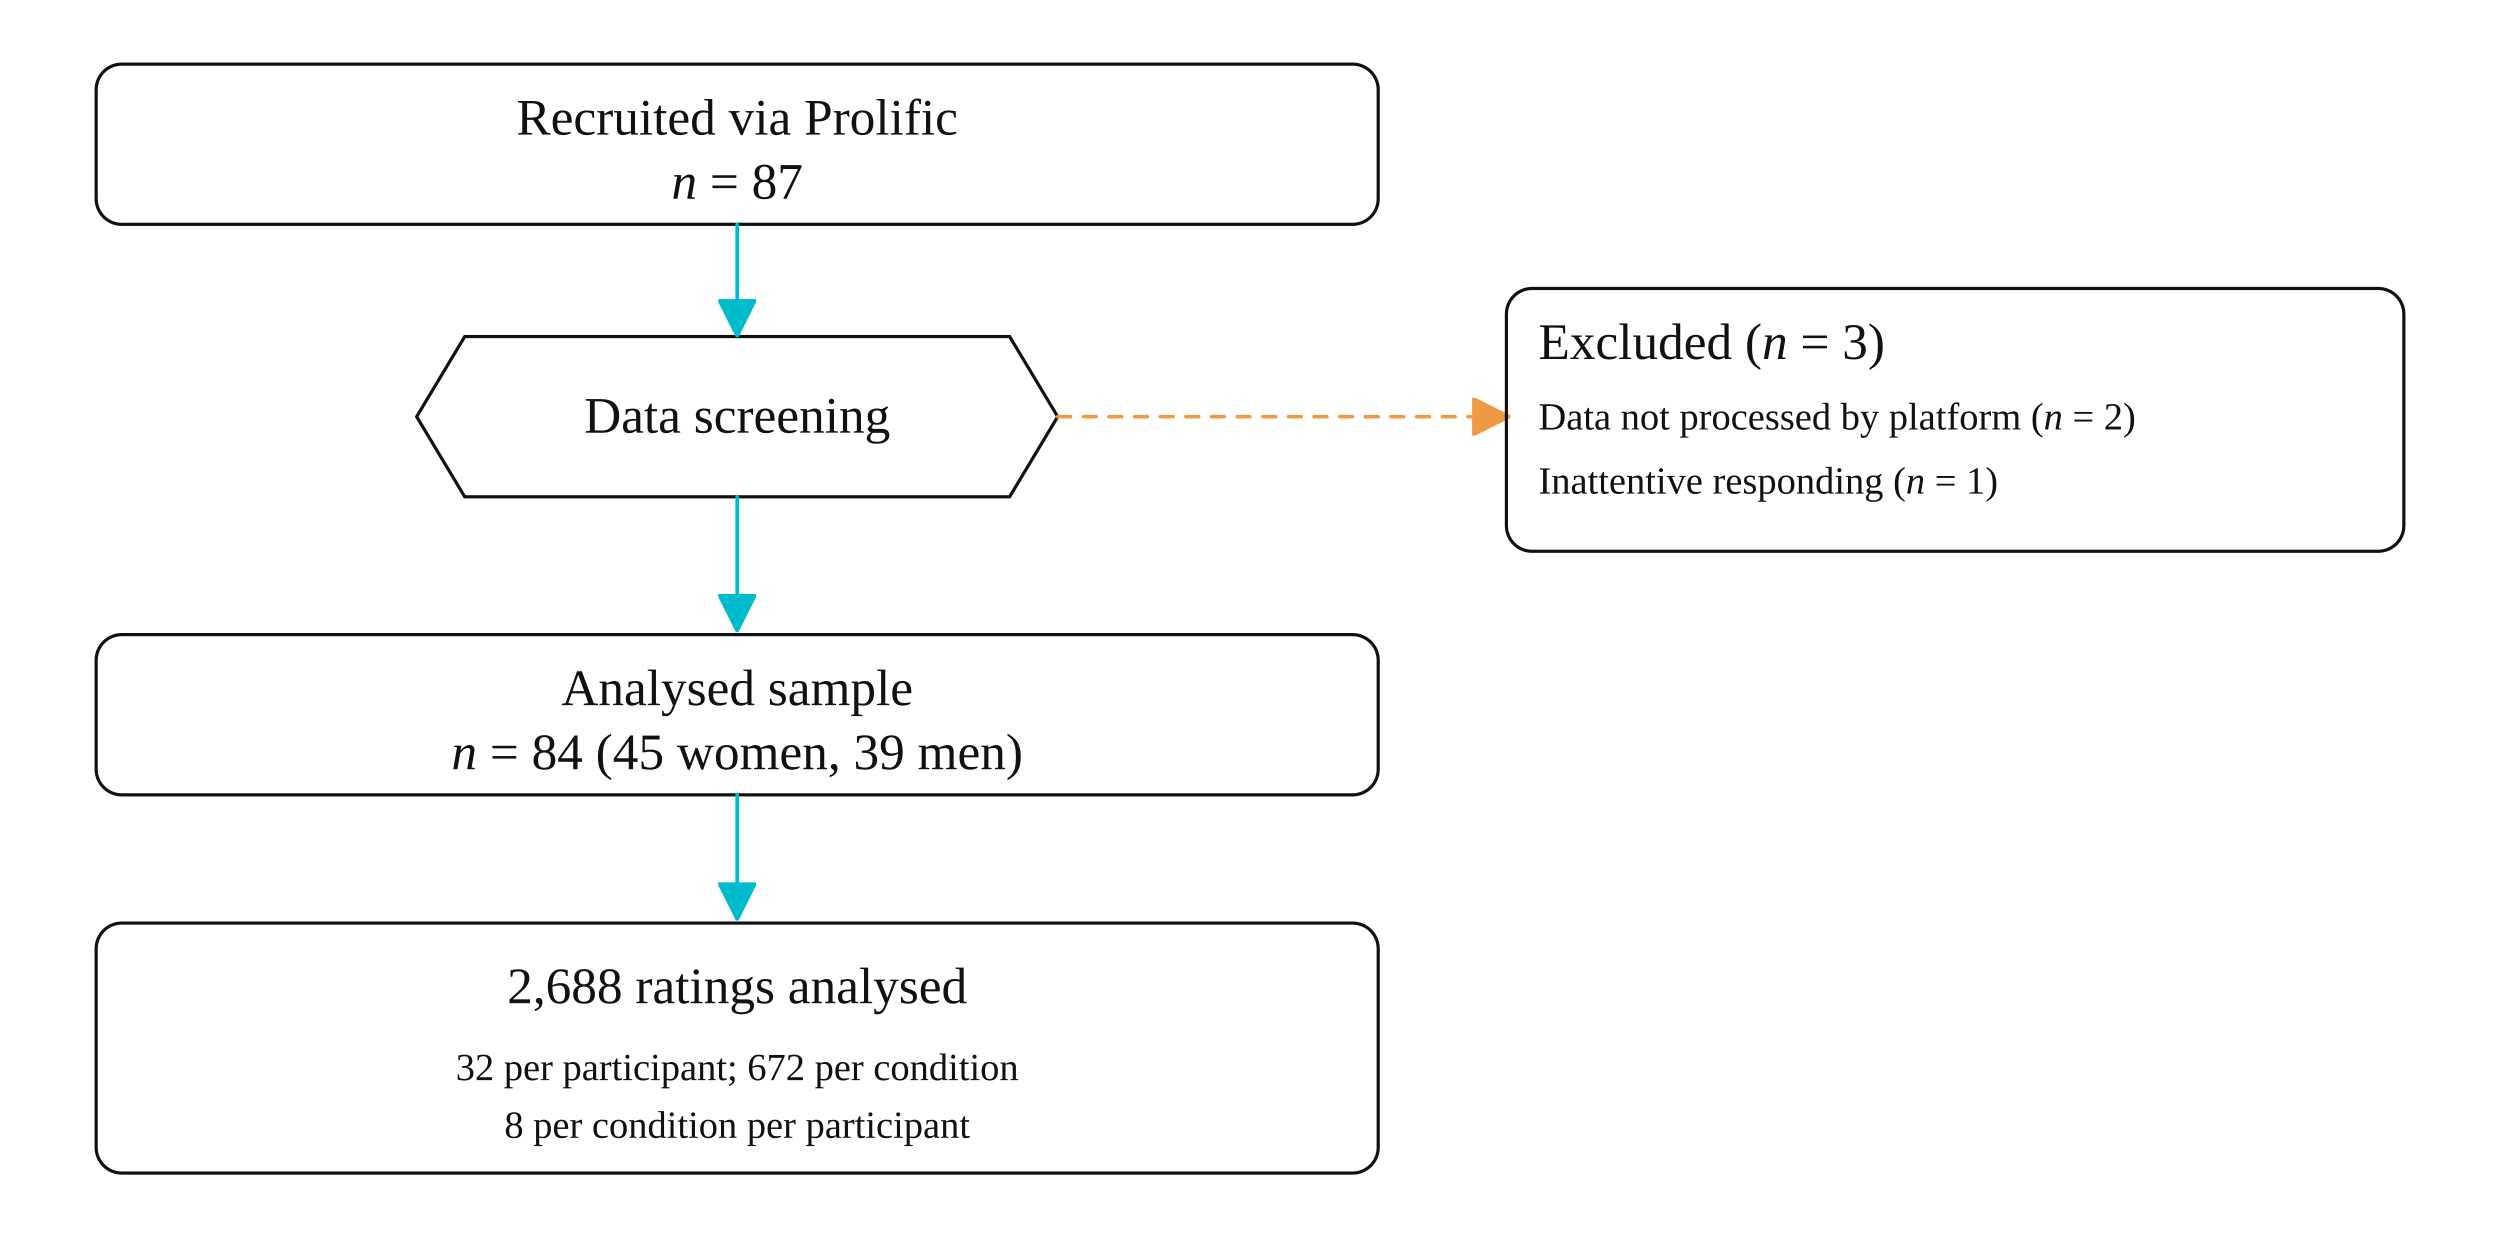
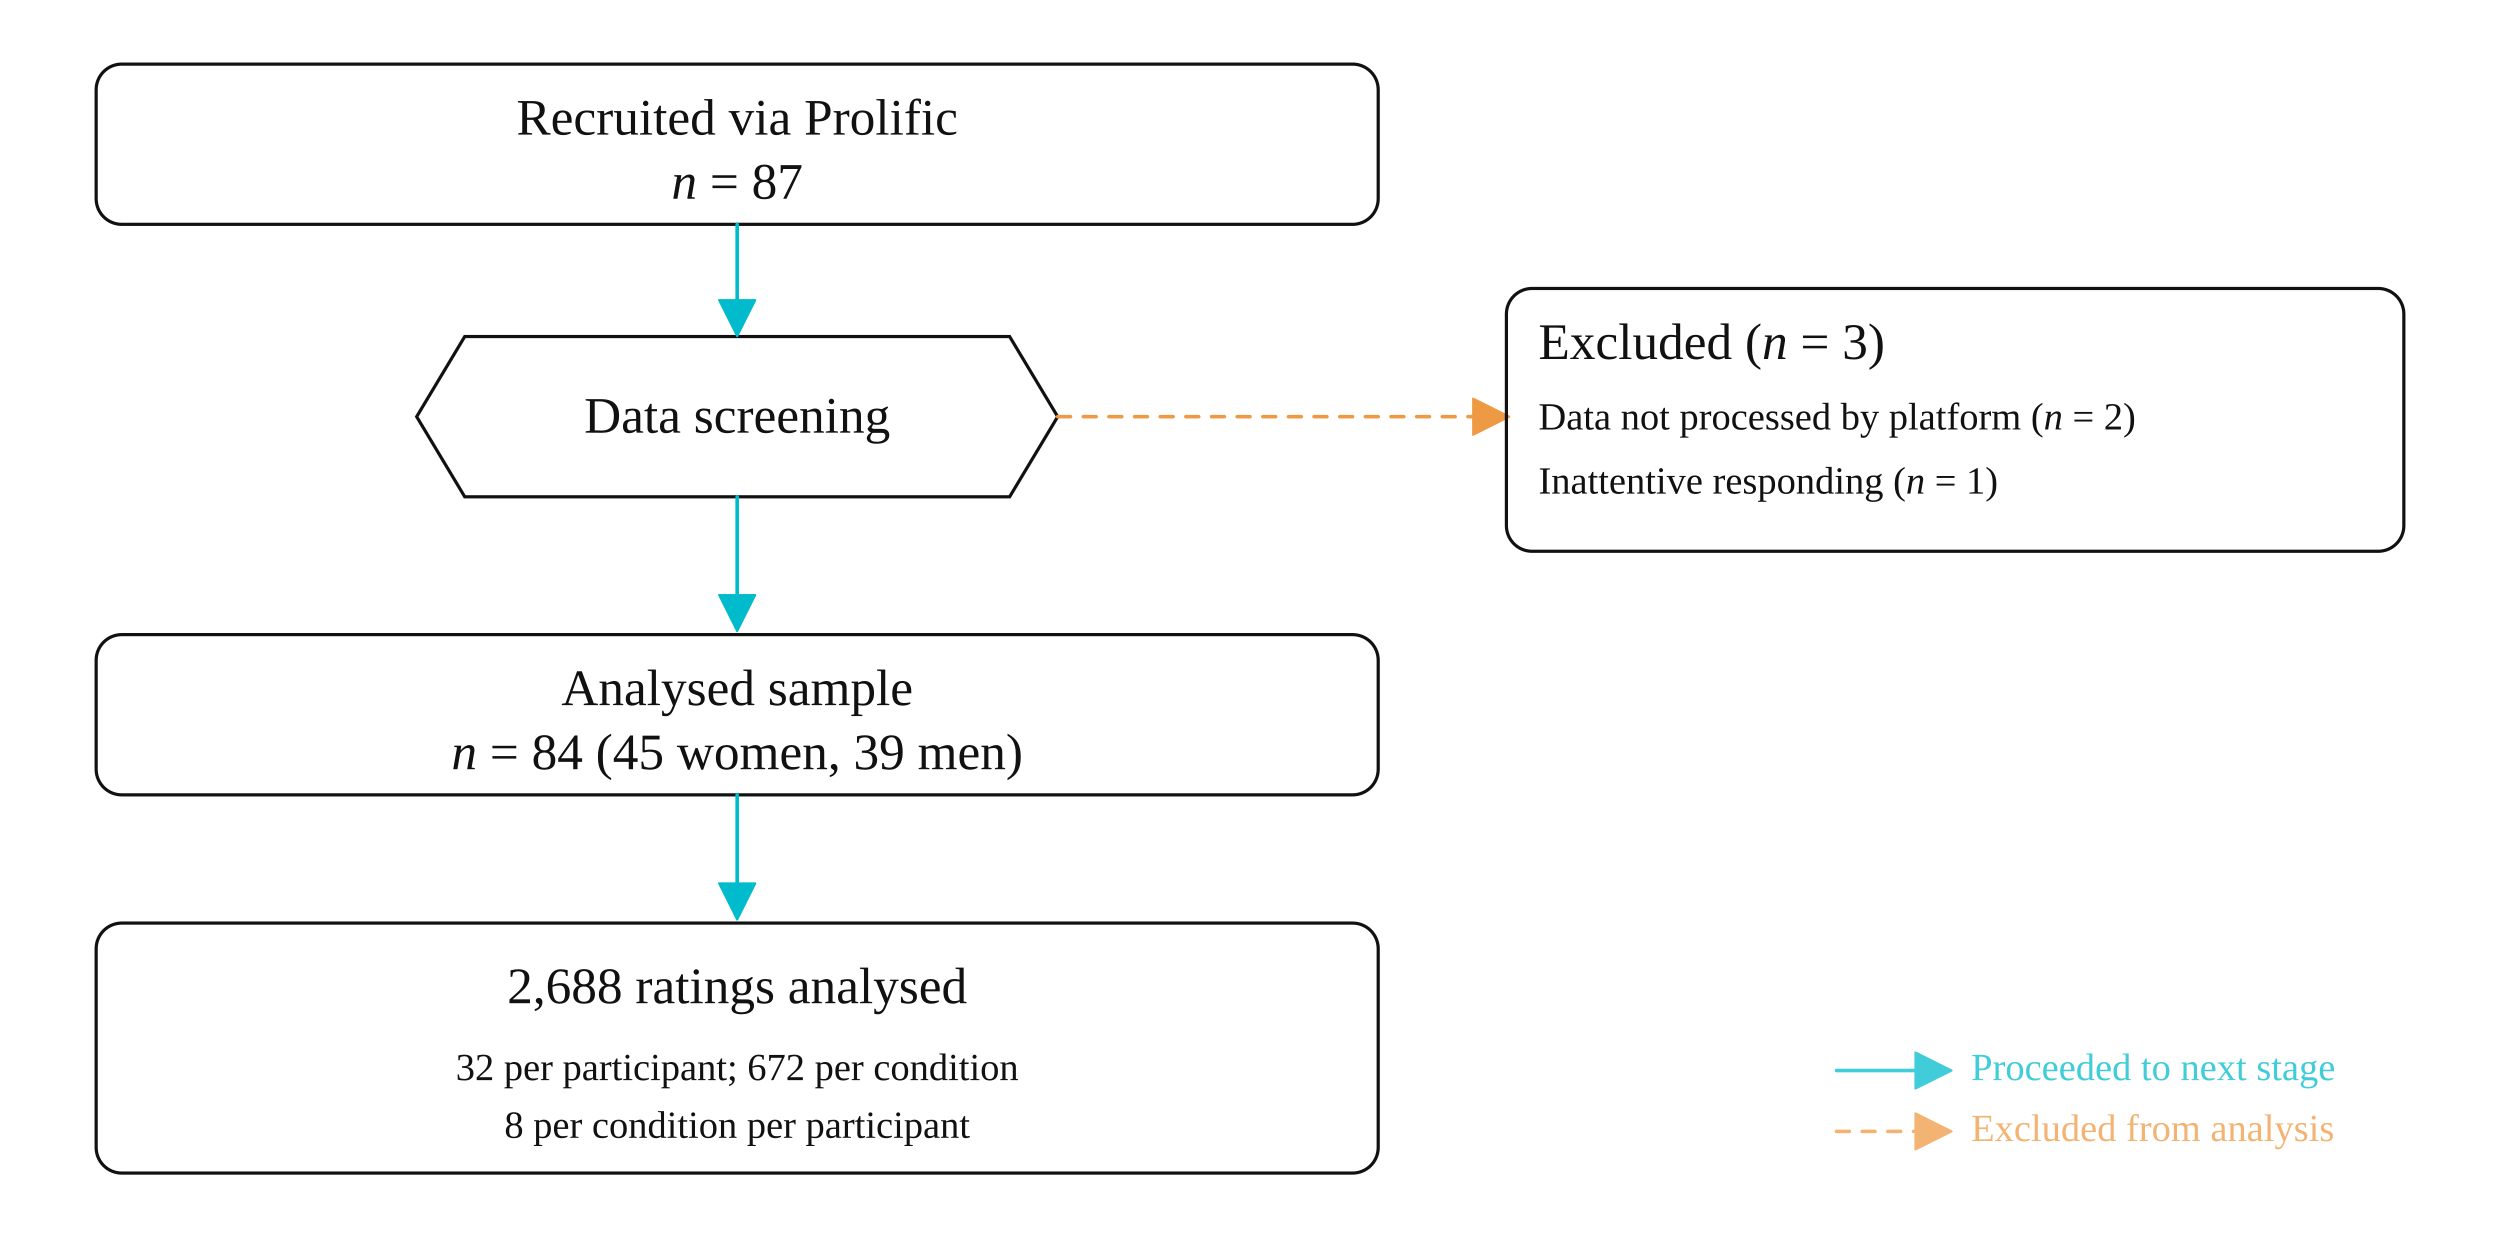
- <svg xmlns="http://www.w3.org/2000/svg" viewBox="0 0 780 390" width="780" height="390" role="img">
+ <svg xmlns="http://www.w3.org/2000/svg" viewBox="0 0 1560 780" width="1560" height="780" role="img">
  <style>
        rect, line, polygon, path { stroke: #111; }
        polygon, text { fill: #111; }

        @media (prefers-color-scheme: dark) {
            rect, line, polygon, path { stroke: #ddd; }
            polygon, text { fill: #ddd; }
        }

        text {
            font-family: "Times New Roman", Times, serif;
-             font-size: 12pt;
+             font-size: 24pt;
        }
        line {
            stroke-linecap: round;
            stroke-linejoin: miter;
        }
-         rect {
-             fill: none;
-             rx: 8;
-         }
        .italic { font-style: italic; }
        .bold { font-weight: bold; }
        .center { text-anchor: middle; }
+         .left { text-anchor: start; }
        .right { text-anchor: end; }
-         .center { text-anchor: middle; }
-         .small { font-size: 9pt; }
+         .small { font-size: 18pt; }
        .bg { fill: transparent; }

-         .thick { stroke-width: 4; }
-         .thin { stroke-width: 1.125; }
-         .dashed { stroke-dasharray: 4 4; }
-         .box { fill: none; stroke-width: 1; }
+         .thick { stroke-width: 8; }
+         .thin { stroke-width: 2.25; }
+         .dashed { stroke-dasharray: 8 8; }
+         .box { fill: none; stroke-width: 2; }

        .s1 { stroke: #817; } .f1 { fill: #817; }
        .s2 { stroke: #a35; } .f2 { fill: #a35; }
        .s3 { stroke: #c66; } .f3 { fill: #c66; }
        .s4 { stroke: #e94; } .f4 { fill: #e94; }
        .s5 { stroke: #ed0; } .f5 { fill: #ed0; }
        .s6 { stroke: #9d5; } .f6 { fill: #9d5; }
        .s7 { stroke: #4d8; } .f7 { fill: #4d8; }
        .s8 { stroke: #2cb; } .f8 { fill: #2cb; }
        .s9 { stroke: #0bc; } .f9 { fill: #0bc; }
        .sA { stroke: #09c; } .fA { fill: #09c; }
        .sB { stroke: #36b; } .fB { fill: #36b; }
        .sC { stroke: #639; } .fC { fill: #639; }
    </style>
  <defs>
-     <marker id="arrow" viewBox="0 0 15 15" refX="13.5" refY="7.5" markerWidth="10.5" markerHeight="10.5" orient="auto-start-reverse">
-       <polygon points="0,0 15,7.5 0,15" style="fill: context-fill; stroke: context-stroke" />
+     <marker id="arrow" viewBox="0 0 30 30" refX="27" refY="15" markerWidth="10.5" markerHeight="10.5" orient="auto-start-reverse">
+       <polygon points="0,0 30,15 0,30" style="fill: context-fill; stroke: context-stroke" />
    </marker>
  </defs>
-   <rect x="0" y="0" width="780" height="390" rx="16" class="bg" stroke-width="0.001" />
-   <rect x="30" y="20" width="400" height="50" rx="6" class="box" />
-   <text x="230" y="42" class="center">Recruited via Prolific</text>
-   <text x="230" y="62" class="center">
+   <rect x="0" y="0" width="1560" height="780" rx="32" class="bg" stroke-width="0.002" />
+   <rect x="60" y="40" width="800" height="100" rx="16" class="box" />
+   <text x="460" y="84" class="center">Recruited via Prolific</text>
+   <text x="460" y="124" class="center">
    <tspan class="italic">n</tspan> = 87</text>
-   <path d="M 145 105 H 315 L 330 130 L 315 155 H 145 L 130 130 Z" class="box" />
-   <text x="230" y="135" class="center">Data screening</text>
-   <line x1="230" y1="70" x2="230" y2="104" class="thin s9 f9" marker-end="url(#arrow)" />
-   <line x1="230" y1="155" x2="230" y2="196" class="thin s9 f9" marker-end="url(#arrow)" />
-   <line x1="330" y1="130" x2="470" y2="130" class="thin dashed s4 f4" marker-end="url(#arrow)" />
-   <rect x="470" y="90" width="280" height="82" rx="6" class="box" />
-   <text x="480" y="112" class="left">Excluded (<tspan class="italic">n</tspan> = 3)</text>
-   <text x="480" y="134" class="left small">Data not processed by platform (<tspan class="italic">n</tspan> = 2)</text>
-   <text x="480" y="154" class="left small">Inattentive responding (<tspan class="italic">n</tspan> = 1)</text>
-   <rect x="30" y="198" width="400" height="50" rx="6" class="box" />
-   <text x="230" y="220" class="center">Analysed sample</text>
-   <text x="230" y="240" class="center">
+   <path d="M 290 210 H 630 L 660 260 L 630 310 H 290 L 260 260 Z" class="box" />
+   <text x="460" y="270" class="center">Data screening</text>
+   <line x1="460" y1="140" x2="460" y2="208" class="thin s9 f9" marker-end="url(#arrow)" />
+   <line x1="460" y1="310" x2="460" y2="392" class="thin s9 f9" marker-end="url(#arrow)" />
+   <line x1="660" y1="260" x2="940" y2="260" class="thin dashed s4 f4" marker-end="url(#arrow)" />
+   <rect x="940" y="180" width="560" height="164" rx="16" class="box" />
+   <text x="960" y="224" class="left">Excluded (<tspan class="italic">n</tspan> = 3)</text>
+   <text x="960" y="268" class="left small">Data not processed by platform (<tspan class="italic">n</tspan> = 2)</text>
+   <text x="960" y="308" class="left small">Inattentive responding (<tspan class="italic">n</tspan> = 1)</text>
+   <rect x="60" y="396" width="800" height="100" rx="16" class="box" />
+   <text x="460" y="440" class="center">Analysed sample</text>
+   <text x="460" y="480" class="center">
    <tspan class="italic">n</tspan> = 84 (45 women, 39 men)</text>
-   <line x1="230" y1="248" x2="230" y2="286" class="thin s9 f9" marker-end="url(#arrow)" />
-   <rect x="30" y="288" width="400" height="78" rx="6" class="box" />
-   <text x="230" y="313" class="center">2,688 ratings analysed</text>
-   <text x="230" y="337" class="center small">32 per participant; 672 per condition</text>
-   <text x="230" y="355" class="center small">8 per condition per participant</text>
+   <line x1="460" y1="496" x2="460" y2="572" class="thin s9 f9" marker-end="url(#arrow)" />
+   <rect x="60" y="576" width="800" height="156" rx="16" class="box" />
+   <text x="460" y="626" class="center">2,688 ratings analysed</text>
+   <text x="460" y="674" class="center small">32 per participant; 672 per condition</text>
+   <text x="460" y="710" class="center small">8 per condition per participant</text>
+   <g style="opacity:0.75">
+     <xxx_rect x="1100" y="636" width="400" height="96" class="thin" rx="4" fill="none" />
+     <line x1="1146" y1="668" x2="1216" y2="668" marker-end="url(#arrow)" class="thin s9 f9" />
+     <line x1="1146" y1="706" x2="1216" y2="706" marker-end="url(#arrow)" class="thin dashed s4 f4" />
+     <text x="1230" y="674" class="left f9 small">Proceeded to next stage</text>
+     <text x="1230" y="712" class="left f4 small">Excluded from analysis</text>
+   </g>
</svg>
